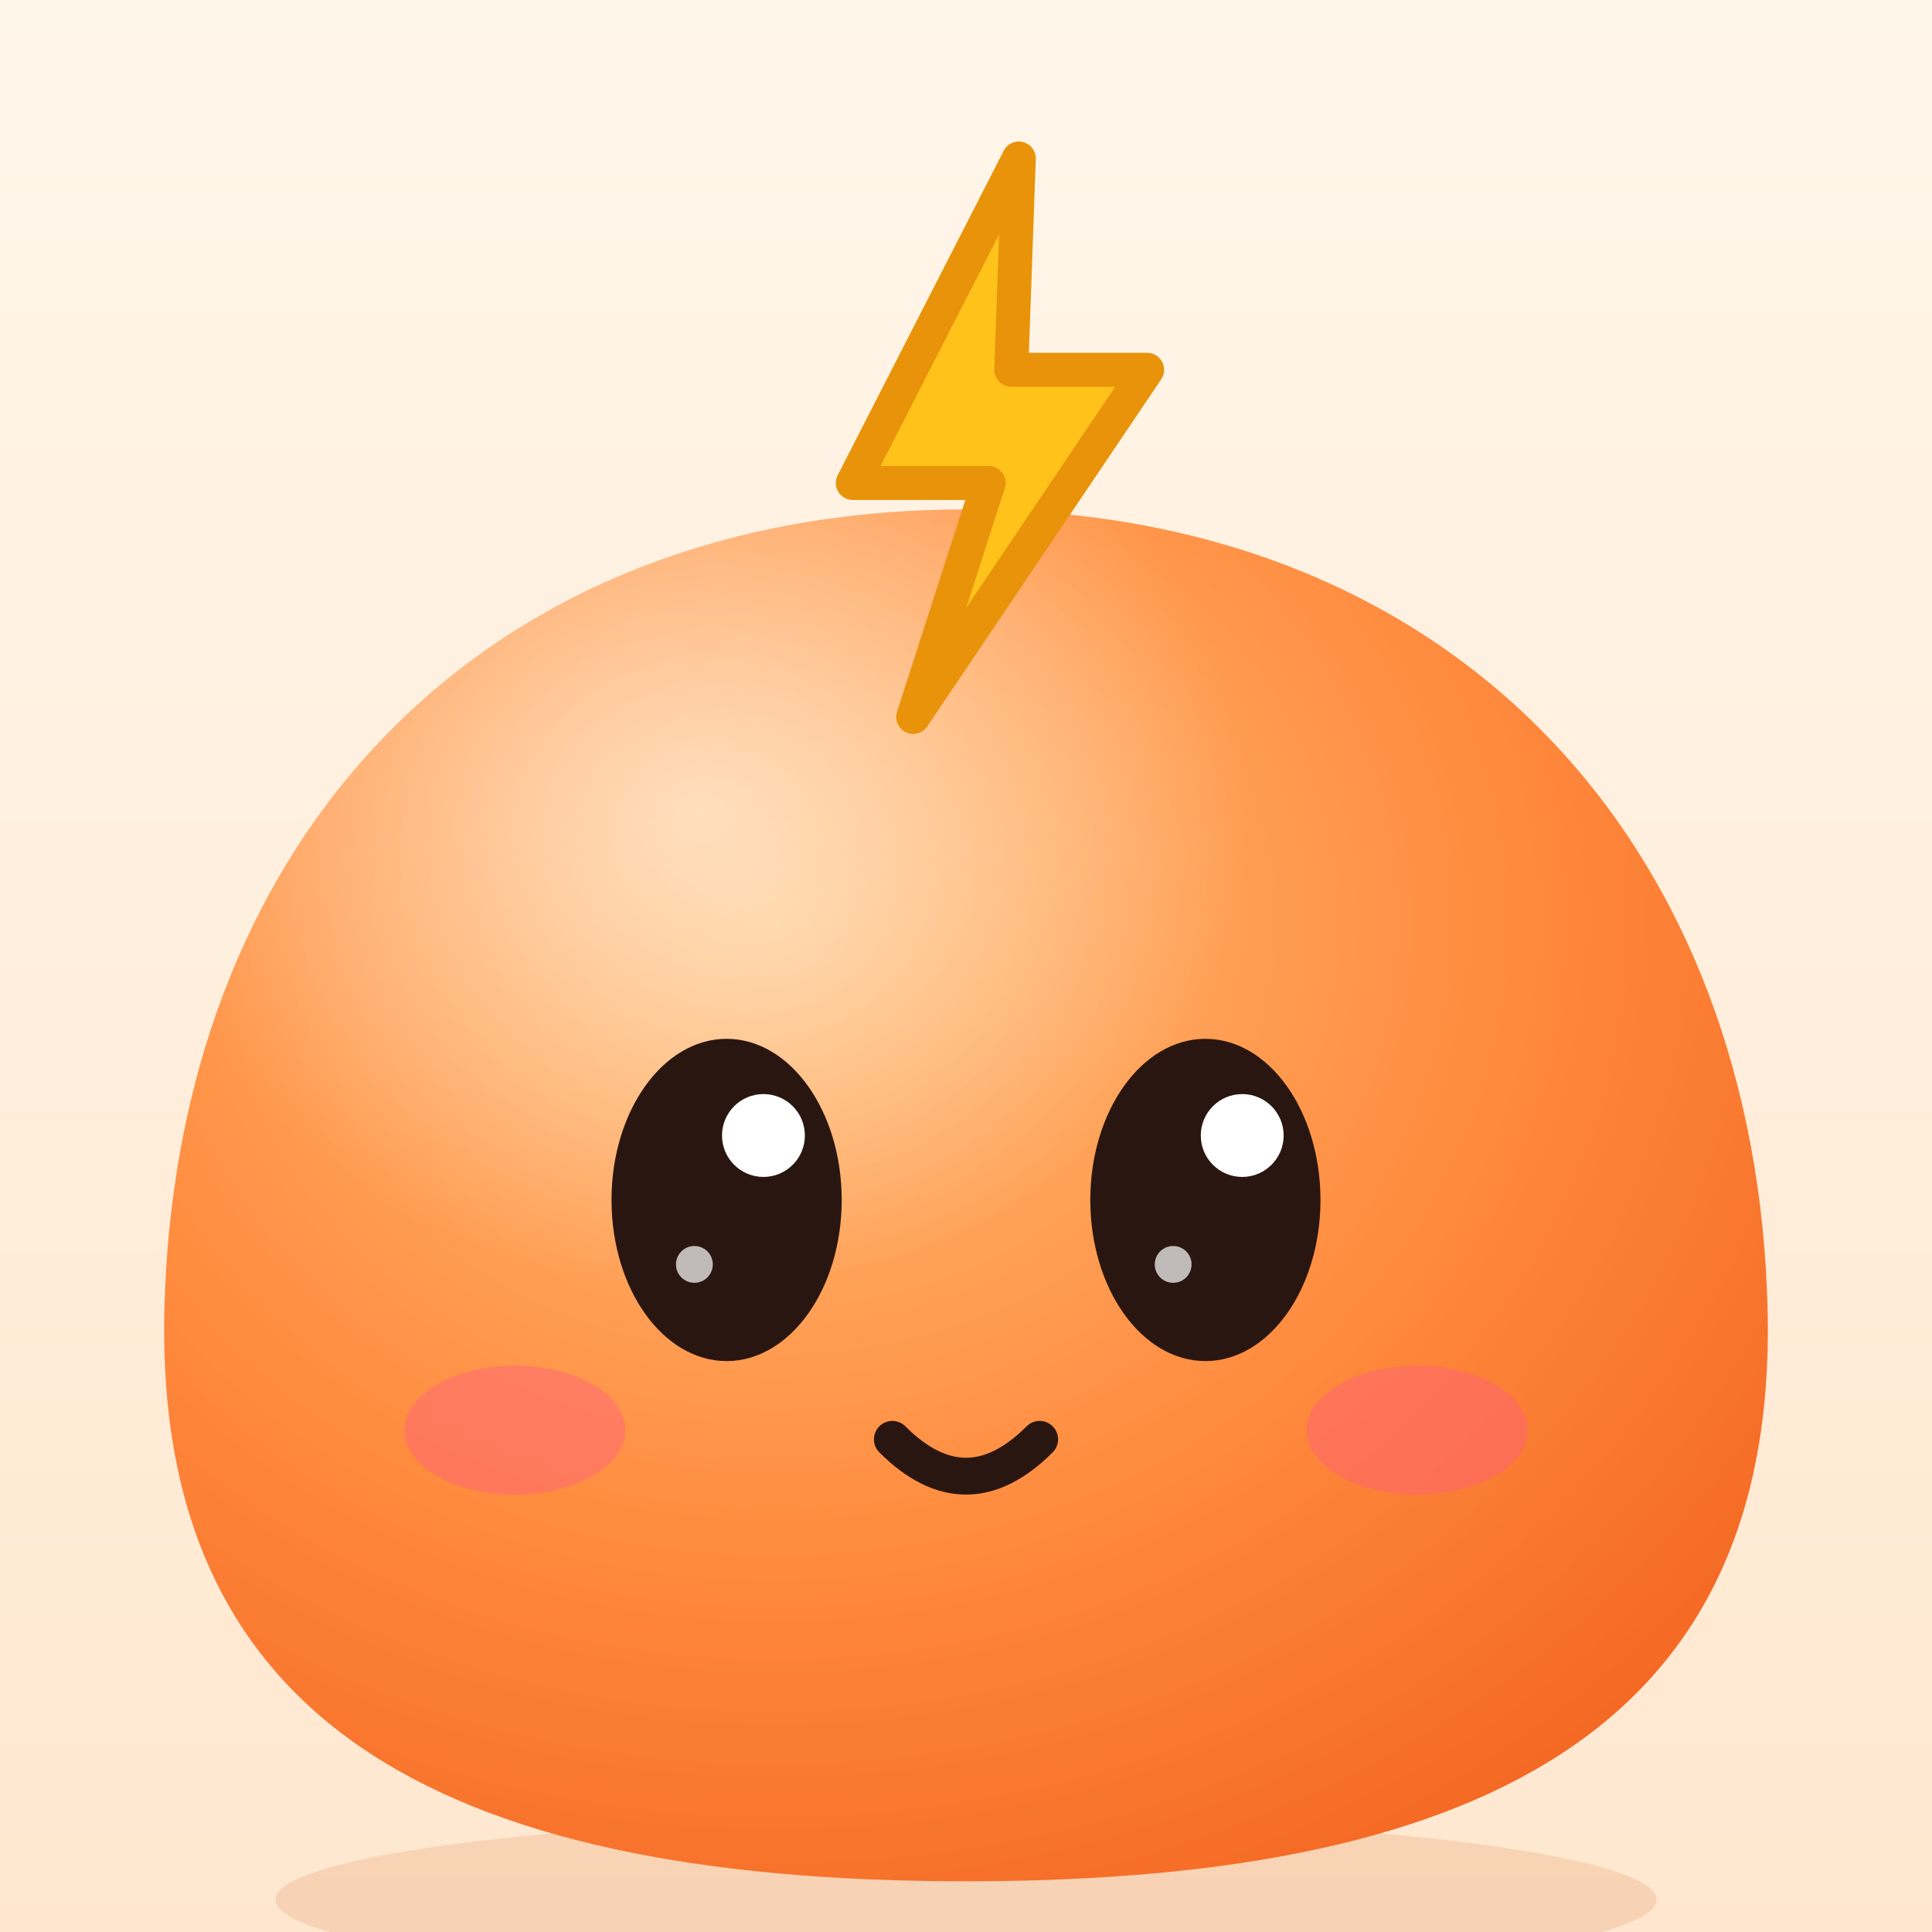
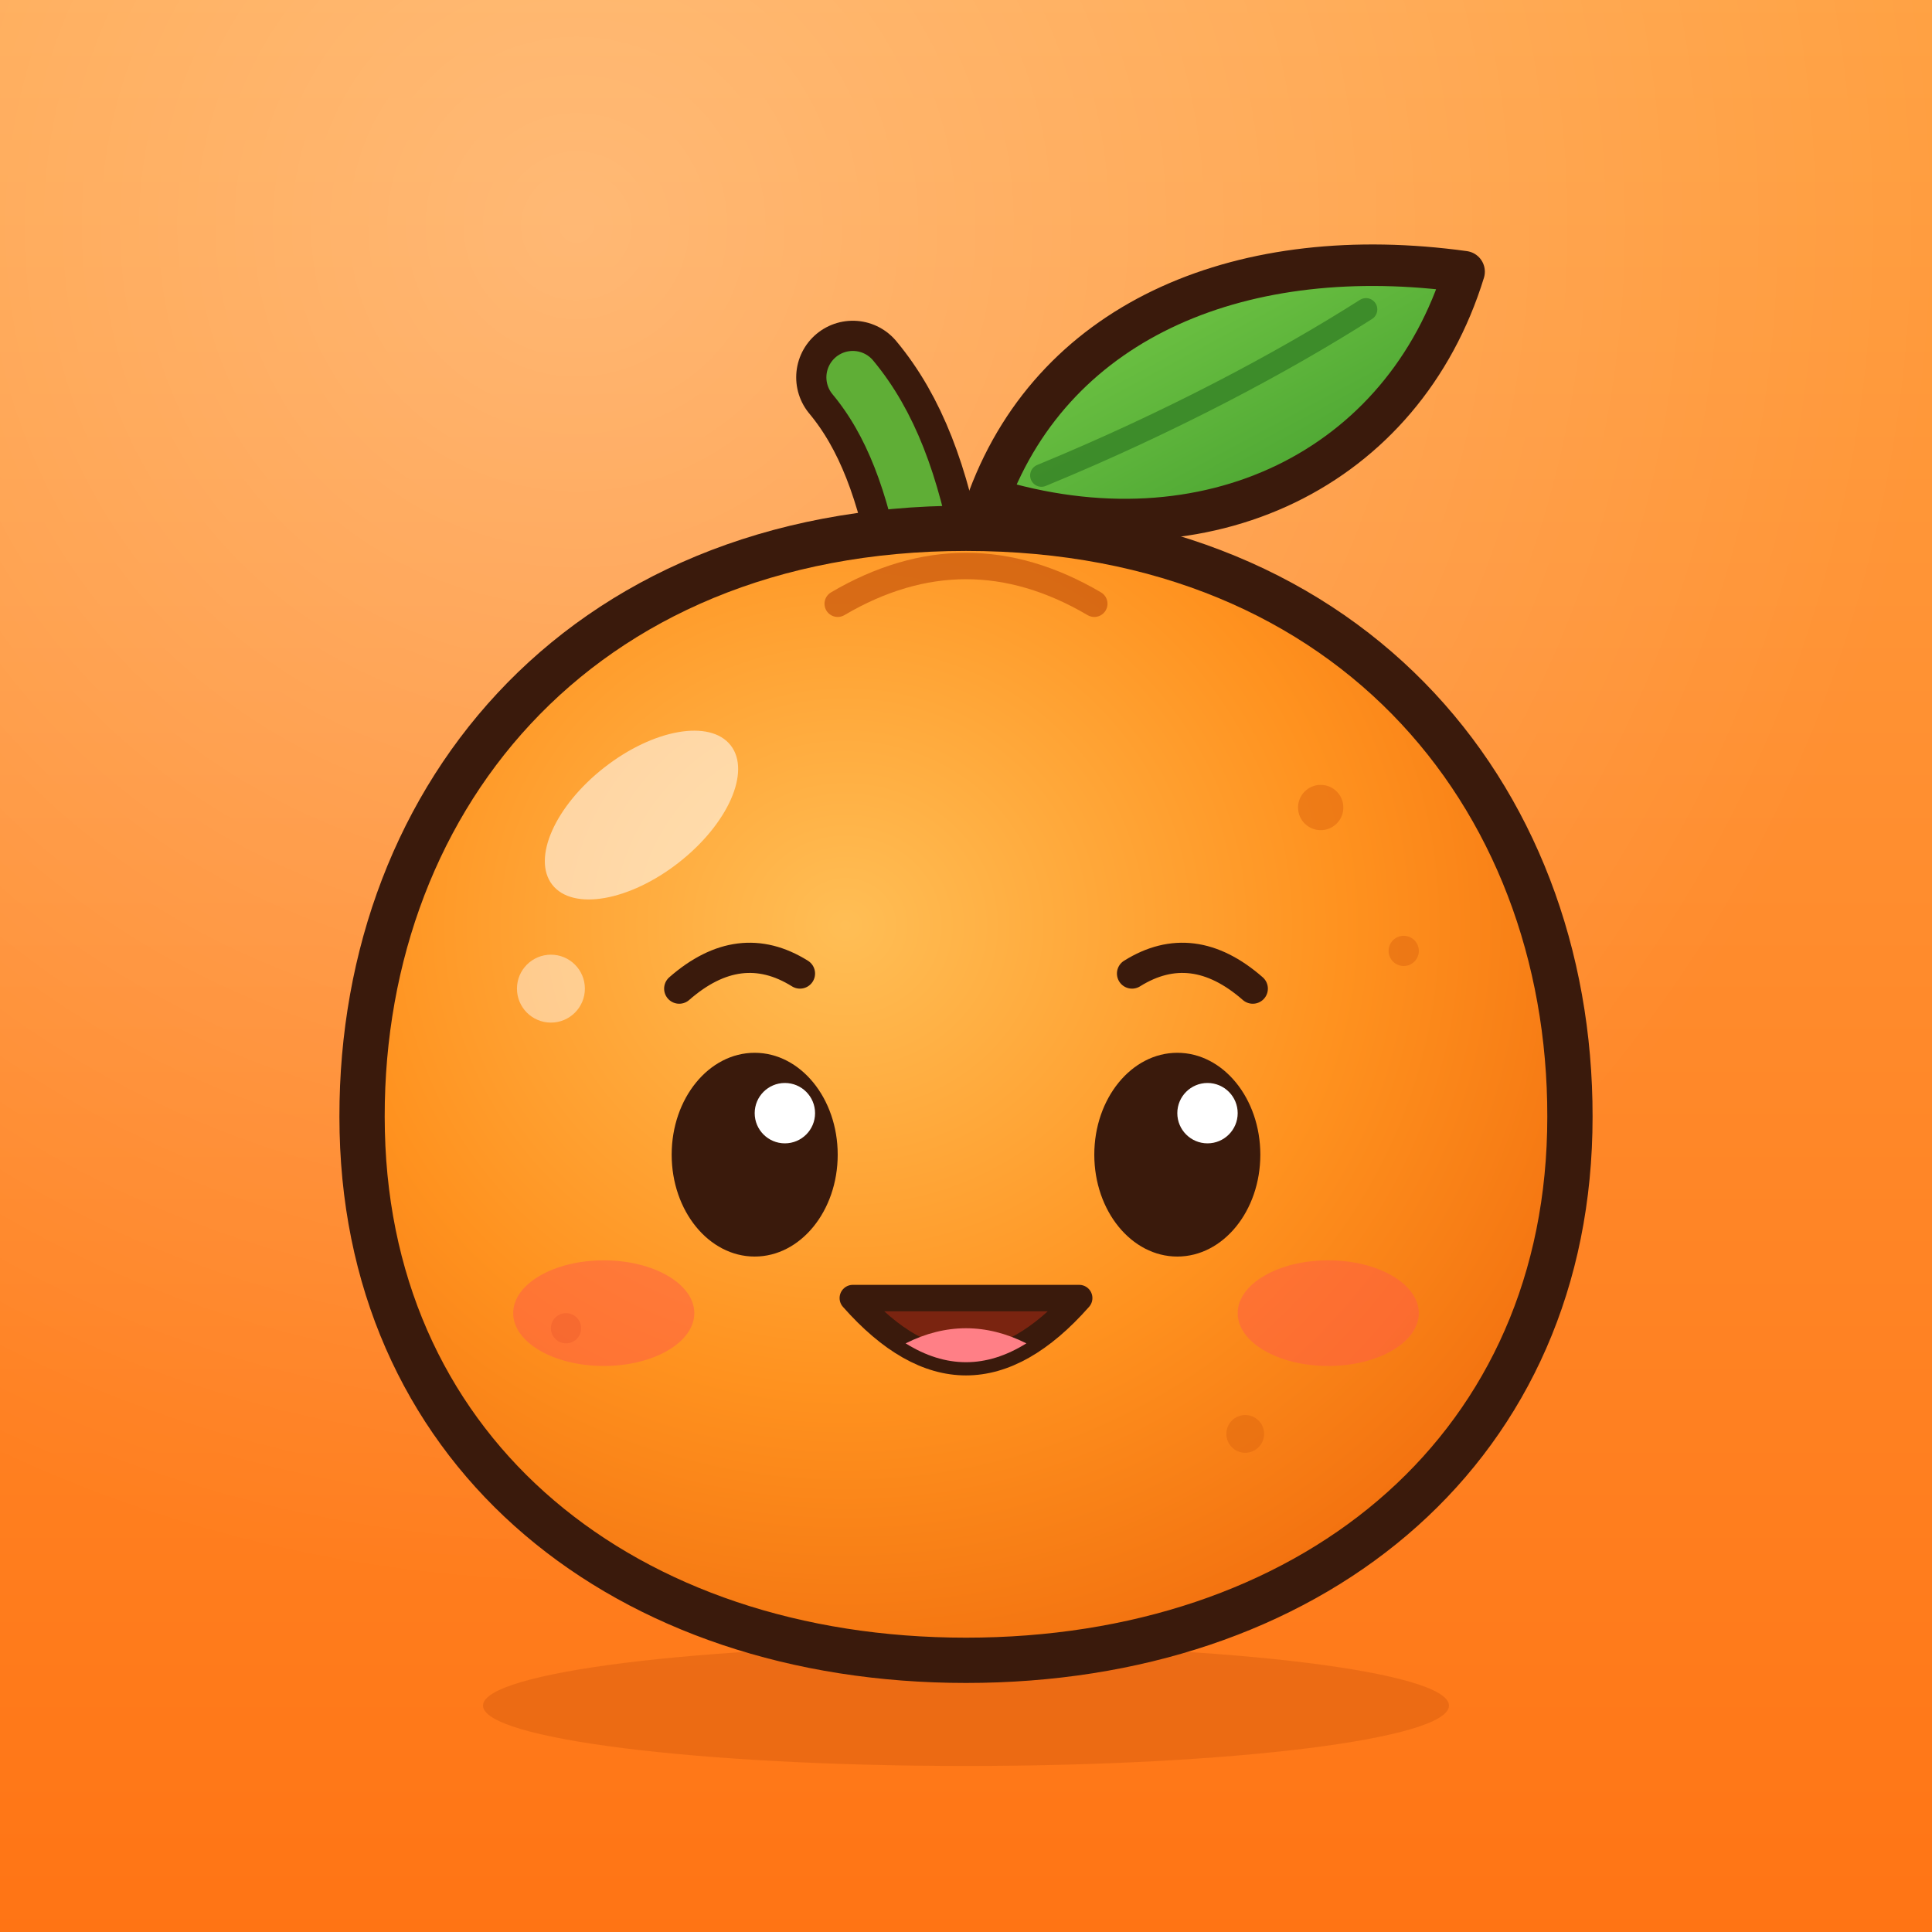
<svg xmlns="http://www.w3.org/2000/svg" viewBox="0 0 512 512">
  <defs>
    <linearGradient id="bg" x1="0" y1="0" x2="0" y2="1">
-       <stop offset="0" stop-color="#fff6ea" />
-       <stop offset="1" stop-color="#ffe7cf" />
+       <stop offset="0" stop-color="#ffa244" />
+       <stop offset="1" stop-color="#ff7414" />
    </linearGradient>
-     <radialGradient id="bd" cx=".38" cy=".3" r=".85">
-       <stop offset="0" stop-color="#ffc07a" />
-       <stop offset=".55" stop-color="#ff8a3d" />
-       <stop offset="1" stop-color="#f2621f" />
-     </radialGradient>
-     <radialGradient id="hl" cx=".33" cy=".22" r=".35">
-       <stop offset="0" stop-color="#fff" stop-opacity=".55" />
+     <radialGradient id="gl" cx=".3" cy=".12" r=".7">
+       <stop offset="0" stop-color="#fff" stop-opacity=".28" />
      <stop offset="1" stop-color="#fff" stop-opacity="0" />
    </radialGradient>
+     <radialGradient id="fr" cx=".4" cy=".35" r=".75">
+       <stop offset="0" stop-color="#ffbe55" />
+       <stop offset=".55" stop-color="#ff921f" />
+       <stop offset="1" stop-color="#f06a0c" />
+     </radialGradient>
+     <linearGradient id="lf" x1="0" y1="0" x2="1" y2="1">
+       <stop offset="0" stop-color="#7ccf4a" />
+       <stop offset="1" stop-color="#3f9a2c" />
+     </linearGradient>
  </defs>
  <rect width="512" height="512" fill="url(#bg)" />
-   <g transform="translate(256 318) scale(1.22) translate(-256 -300)">
-     <ellipse cx="256" cy="452" rx="150" ry="18" fill="#d9773a" opacity=".18" />
-     <path d="M256 150c104 0 170 70 174 170 4 92-58 128-174 128S78 412 82 320c4-100 70-170 174-170z" fill="url(#bd)" />
-     <path d="M256 150c104 0 170 70 174 170 4 92-58 128-174 128S78 412 82 320c4-100 70-170 174-170z" fill="url(#hl)" />
-     <ellipse cx="204" cy="300" rx="25" ry="35" fill="#2a1610" />
-     <ellipse cx="308" cy="300" rx="25" ry="35" fill="#2a1610" />
-     <circle cx="212" cy="286" r="9" fill="#fff" />
-     <circle cx="316" cy="286" r="9" fill="#fff" />
-     <circle cx="197" cy="314" r="4" fill="#fff" opacity=".7" />
-     <circle cx="301" cy="314" r="4" fill="#fff" opacity=".7" />
-     <ellipse cx="158" cy="350" rx="24" ry="14" fill="#ff5f7e" opacity=".45" />
-     <ellipse cx="354" cy="350" rx="24" ry="14" fill="#ff5f7e" opacity=".45" />
-     <path d="M240 352 q16 16 32 0" fill="none" stroke="#2a1610" stroke-width="8" stroke-linecap="round" />
+   <rect width="512" height="512" fill="url(#gl)" />
+   <ellipse cx="256" cy="452" rx="128" ry="16" fill="#c9510a" opacity=".35" />
+   <path d="M246 150 C 242 128 236 112 226 100" fill="none" stroke="#3a1a0c" stroke-width="30" stroke-linecap="round" />
+   <path d="M246 150 C 242 128 236 112 226 100" fill="none" stroke="#5fae36" stroke-width="14" stroke-linecap="round" />
+   <path d="M262 132 C 280 84 330 64 388 72 C 372 124 320 150 262 132 Z" fill="url(#lf)" stroke="#3a1a0c" stroke-width="11" stroke-linejoin="round" />
+   <path d="M276 126 C 310 112 340 96 362 82" fill="none" stroke="#2f7a22" stroke-width="6" stroke-linecap="round" opacity=".7" />
+   <path d="M256 140 C 360 140 418 214 416 300 C 414 386 346 440 256 440 C 166 440 98 386 96 300 C 94 214 152 140 256 140 Z" fill="url(#fr)" stroke="#3a1a0c" stroke-width="12" />
+   <path d="M222 160 q34 -20 68 0" fill="none" stroke="#c8560c" stroke-width="7" stroke-linecap="round" opacity=".7" />
+   <ellipse cx="170" cy="216" rx="30" ry="16" transform="rotate(-38 170 216)" fill="#fff" opacity=".55" />
+   <circle cx="146" cy="262" r="9" fill="#fff" opacity=".45" />
+   <g fill="#e0670f" opacity=".55">
+     <circle cx="350" cy="214" r="6" />
+     <circle cx="372" cy="252" r="4" />
+     <circle cx="330" cy="380" r="5" />
+     <circle cx="150" cy="352" r="4" />
  </g>
-   <path d="M270 42 L226 128 h36 l-20 62 l62 -92 h-36 z" fill="#ffc21a" stroke="#e8930a" stroke-width="9" stroke-linejoin="round" />
+   <path d="M180 262 q16 -14 32 -4" fill="none" stroke="#3a1a0c" stroke-width="8" stroke-linecap="round" />
+   <path d="M300 258 q16 -10 32 4" fill="none" stroke="#3a1a0c" stroke-width="8" stroke-linecap="round" />
+   <ellipse cx="200" cy="306" rx="22" ry="27" fill="#3a1a0c" />
+   <ellipse cx="312" cy="306" rx="22" ry="27" fill="#3a1a0c" />
+   <circle cx="208" cy="295" r="8" fill="#fff" />
+   <circle cx="320" cy="295" r="8" fill="#fff" />
+   <ellipse cx="160" cy="348" rx="24" ry="14" fill="#ff5a4a" opacity=".5" />
+   <ellipse cx="352" cy="348" rx="24" ry="14" fill="#ff5a4a" opacity=".5" />
+   <path d="M226 344 q30 34 60 0 z" fill="#7a2410" stroke="#3a1a0c" stroke-width="7" stroke-linejoin="round" />
+   <path d="M240 356 q16 10 32 0 q-16 -8 -32 0" fill="#ff7f86" />
</svg>
